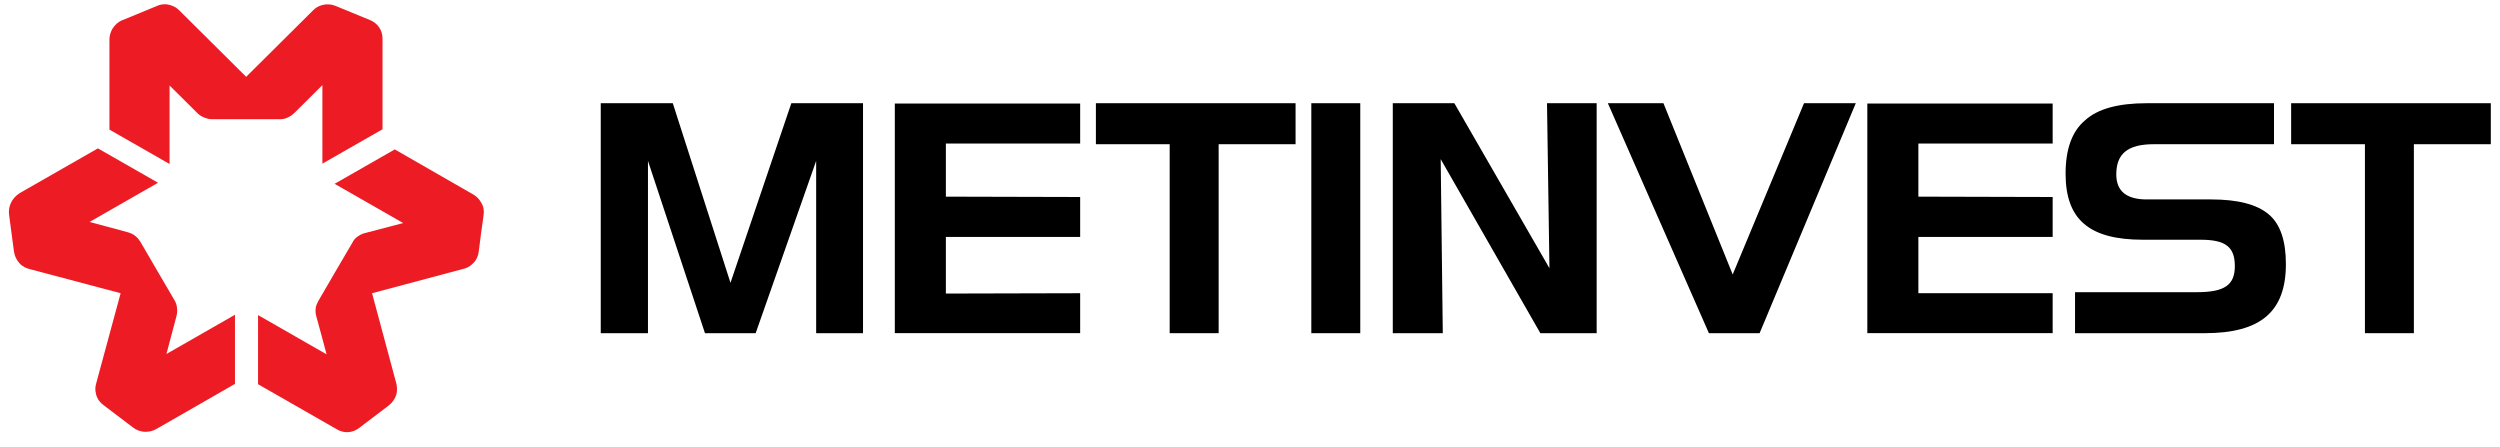
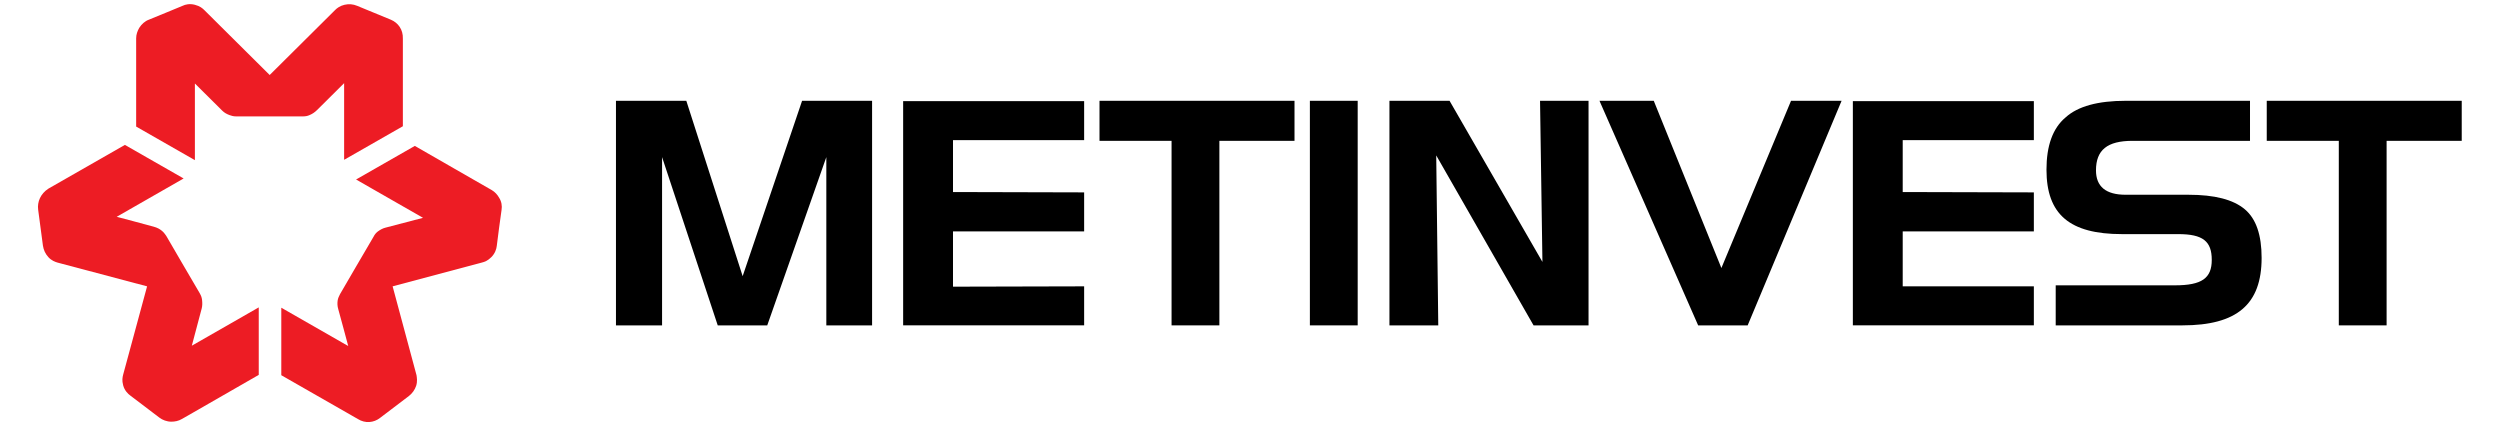
- <svg xmlns="http://www.w3.org/2000/svg" viewBox="0 0 140 25" fill="none">
+ <svg xmlns="http://www.w3.org/2000/svg" width="367" height="64" viewBox="0 0 140 25" fill="none">
  <path d="M50.11 5.799V18.657H60.489V16.42L52.969 16.439V13.269H60.489V11.032L52.969 11.012V8.036H60.489V5.799H50.11Z" fill="black" />
  <path d="M73.434 18.658V5.78H76.175V18.658H73.434Z" fill="black" />
  <path d="M37.676 5.78L40.907 15.837L44.315 5.78H48.329V18.658H45.705V9.009L42.317 18.658H39.478L36.286 9.009V18.658H33.642V5.78H37.676Z" fill="black" />
  <path d="M65.502 8.076H61.37V5.78H72.552V8.076H68.244V18.658H65.502V8.076Z" fill="black" />
  <path d="M104.57 5.799V18.657H114.949V16.42H107.429V13.269H114.949V11.032L107.429 11.012V8.036H114.949V5.799H104.57Z" fill="black" />
  <path d="M132.436 8.076H128.304V5.78H139.485V8.076H135.177V18.658H132.436V8.076Z" fill="black" />
  <path d="M86.769 15.02L81.443 5.78H77.996V18.658H80.796L80.679 8.912L86.26 18.658H89.413V5.78H86.632L86.769 15.02Z" fill="black" />
  <path d="M97.031 15.37L93.153 5.78H90.04L95.699 18.658H98.538L103.924 5.78H101.025L97.031 15.37Z" fill="black" />
  <path d="M123.819 11.168H120.216C119.08 11.168 118.512 10.702 118.512 9.768C118.512 8.601 119.159 8.076 120.608 8.076H127.344V5.78H120.216C118.63 5.78 117.474 6.092 116.769 6.733C116.025 7.356 115.673 8.367 115.673 9.729C115.673 12.297 117.004 13.425 120.001 13.425H123.232C124.642 13.425 125.151 13.834 125.151 14.903C125.151 15.954 124.583 16.362 123.036 16.362H116.202V18.658H123.467C126.6 18.658 128.01 17.452 128.01 14.787C128.01 13.483 127.697 12.55 127.05 12.005C126.385 11.441 125.307 11.168 123.819 11.168Z" fill="black" />
  <path d="M20.736 1.131C20.736 1.131 19.033 0.43 18.798 0.333C18.563 0.236 18.328 0.216 18.073 0.275C17.819 0.333 17.642 0.469 17.545 0.567C17.447 0.664 13.785 4.301 13.785 4.301C13.785 4.301 10.162 0.703 10.044 0.586C9.927 0.469 9.79 0.353 9.496 0.275C9.202 0.197 8.948 0.255 8.791 0.333C8.634 0.391 7.068 1.053 6.852 1.131C6.637 1.208 6.441 1.384 6.304 1.598C6.206 1.773 6.128 1.967 6.128 2.201C6.128 1.987 6.128 7.258 6.128 7.258L9.496 9.184V4.788L11.063 6.344C11.18 6.461 11.317 6.538 11.474 6.597C11.591 6.636 11.689 6.675 11.866 6.675C12.042 6.675 15.684 6.675 15.684 6.675C15.821 6.675 15.958 6.655 16.076 6.597C16.213 6.538 16.35 6.461 16.507 6.305C16.663 6.149 18.054 4.768 18.054 4.768V9.164L21.422 7.239C21.422 7.239 21.422 2.726 21.422 2.22C21.442 1.695 21.148 1.306 20.736 1.131Z" fill="#ED1C24" />
  <path d="M0.508 12.024C0.508 12.024 0.743 13.833 0.782 14.086C0.821 14.339 0.919 14.553 1.095 14.747C1.271 14.942 1.487 15.02 1.624 15.059C1.761 15.097 6.755 16.42 6.755 16.42C6.755 16.42 5.423 21.341 5.384 21.478C5.345 21.633 5.305 21.808 5.384 22.1C5.462 22.392 5.658 22.587 5.795 22.684C5.932 22.781 7.283 23.812 7.46 23.948C7.636 24.084 7.89 24.181 8.145 24.181C8.341 24.181 8.556 24.143 8.752 24.026C8.556 24.143 13.158 21.497 13.158 21.497V17.626L9.32 19.824L9.888 17.684C9.927 17.529 9.927 17.373 9.907 17.198C9.888 17.062 9.868 16.984 9.77 16.809C9.672 16.654 7.851 13.522 7.851 13.522C7.773 13.405 7.695 13.308 7.597 13.23C7.479 13.133 7.342 13.055 7.127 12.997C6.931 12.938 5.012 12.432 5.012 12.432L8.85 10.234L5.482 8.309C5.482 8.309 1.546 10.565 1.095 10.818C0.645 11.11 0.449 11.577 0.508 12.024Z" fill="#ED1C24" />
  <path d="M20.11 23.967C20.11 23.967 21.579 22.858 21.775 22.703C21.97 22.547 22.108 22.353 22.186 22.119C22.264 21.866 22.225 21.652 22.205 21.516C22.166 21.38 20.835 16.42 20.835 16.42C20.835 16.42 25.789 15.097 25.946 15.058C26.102 15.019 26.279 14.961 26.494 14.747C26.709 14.533 26.788 14.28 26.807 14.105C26.827 13.93 27.042 12.257 27.081 12.043C27.121 11.81 27.081 11.557 26.944 11.343C26.846 11.168 26.709 11.012 26.514 10.896C26.709 11.012 22.108 8.367 22.108 8.367L18.739 10.293L22.578 12.491L20.423 13.055C20.267 13.094 20.13 13.171 19.993 13.269C19.895 13.346 19.816 13.424 19.738 13.58C19.64 13.736 17.819 16.867 17.819 16.867C17.76 16.984 17.701 17.101 17.682 17.237C17.662 17.392 17.662 17.548 17.721 17.743C17.78 17.937 18.289 19.843 18.289 19.843L14.451 17.645V21.516C14.451 21.516 18.387 23.773 18.837 24.026C19.268 24.298 19.758 24.24 20.11 23.967Z" fill="#ED1C24" />
</svg>
